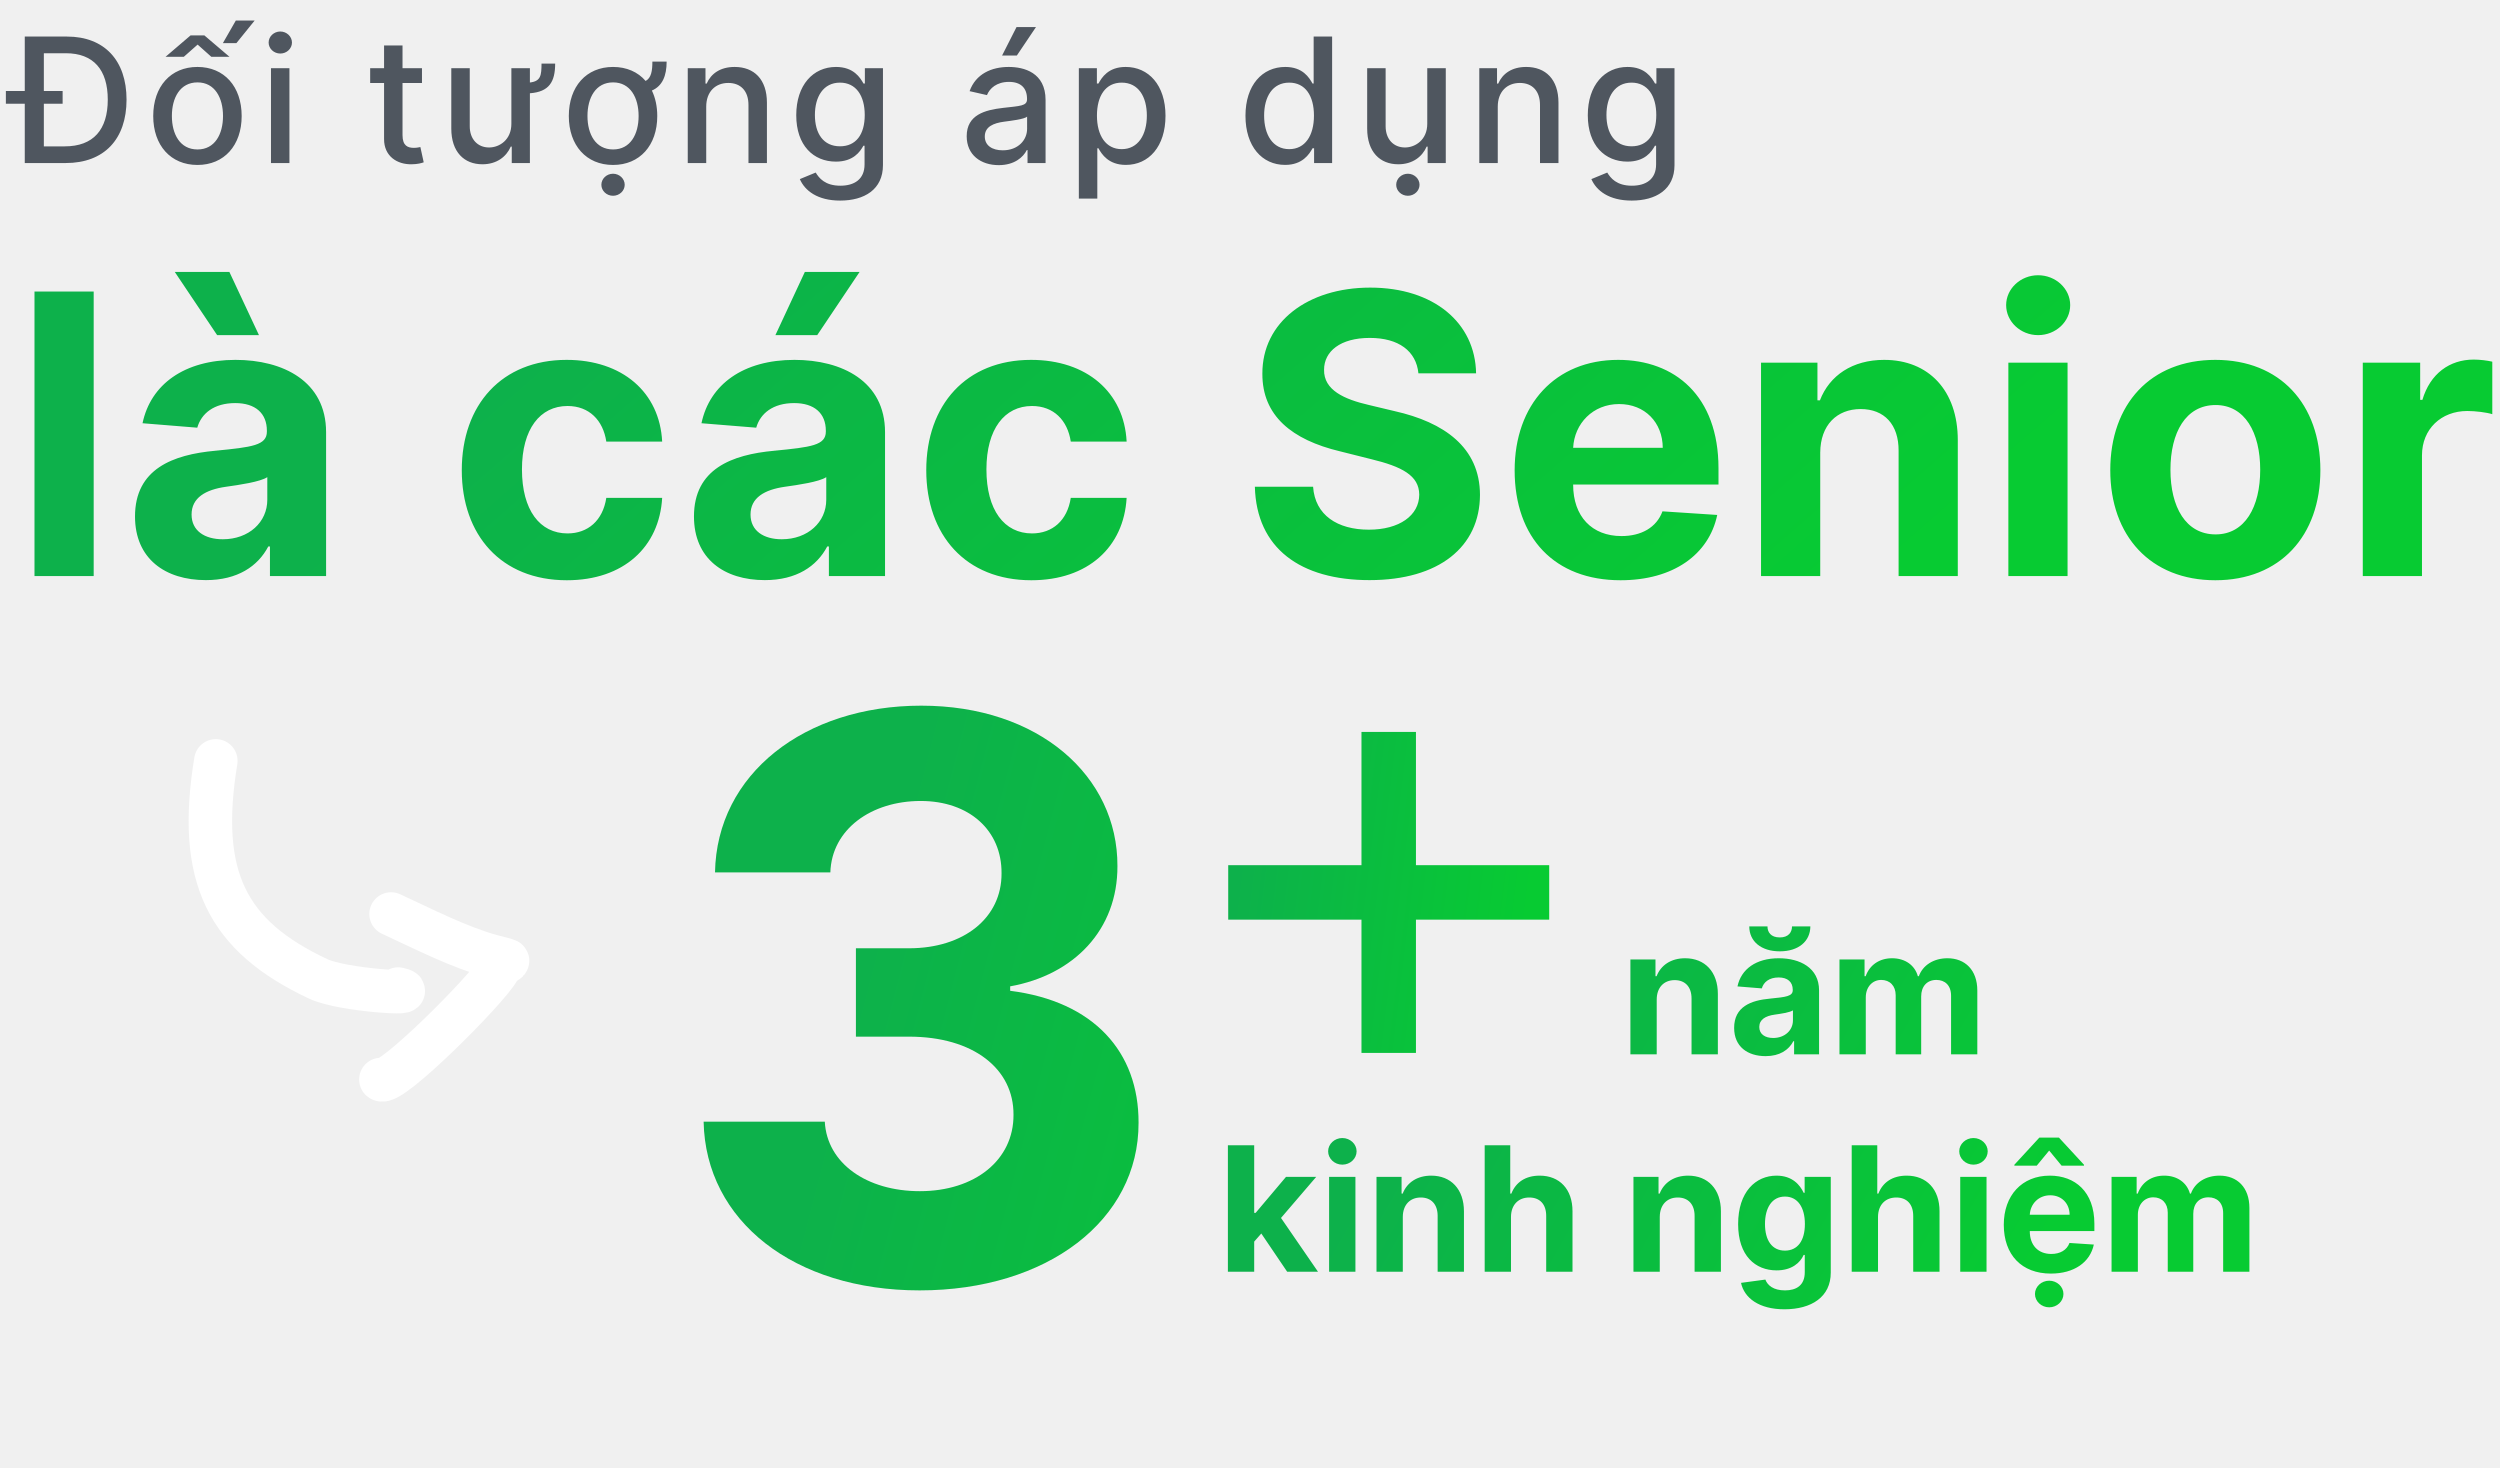
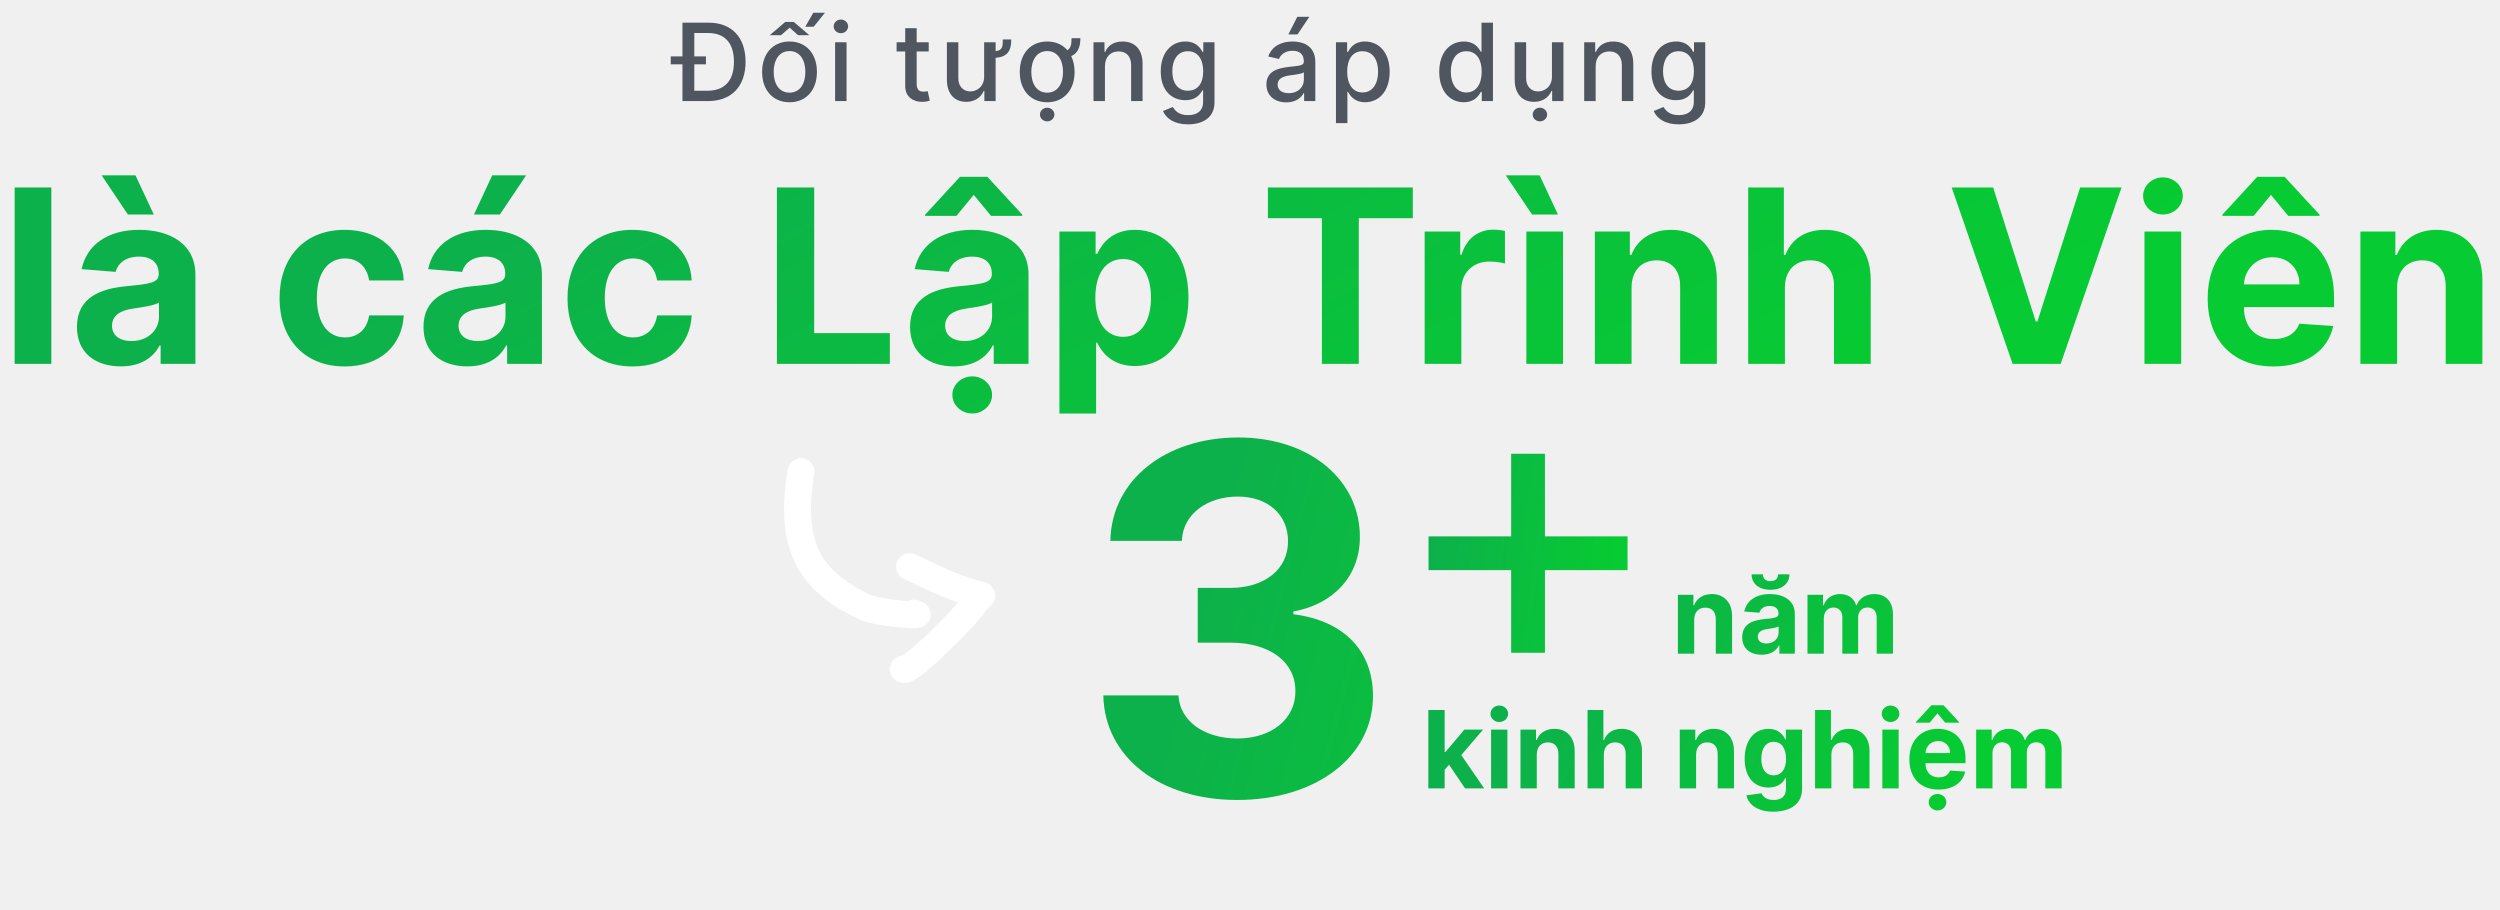
- <svg xmlns="http://www.w3.org/2000/svg" width="230" height="135" viewBox="0 0 230 135" fill="none">
-   <path d="M8.619 26.818H3.173V53H8.619V26.818ZM18.941 53.371C21.843 53.371 23.723 52.105 24.681 50.277H24.835V53H30V39.756C30 35.077 26.037 33.108 21.664 33.108C16.96 33.108 13.866 35.358 13.112 38.938L18.149 39.347C18.519 38.043 19.683 37.084 21.639 37.084C23.492 37.084 24.553 38.017 24.553 39.628V39.705C24.553 40.97 23.211 41.136 19.798 41.469C15.912 41.827 12.421 43.131 12.421 47.516C12.421 51.402 15.196 53.371 18.941 53.371ZM20.501 49.612C18.826 49.612 17.625 48.832 17.625 47.337C17.625 45.803 18.89 45.048 20.808 44.78C21.997 44.614 23.94 44.332 24.592 43.898V45.981C24.592 48.04 22.892 49.612 20.501 49.612ZM19.977 30.832H23.825L21.102 25.016H16.078L19.977 30.832ZM52.149 53.383C57.378 53.383 60.663 50.315 60.919 45.803H55.78C55.46 47.899 54.079 49.075 52.213 49.075C49.669 49.075 48.02 46.94 48.02 43.182C48.02 39.474 49.682 37.352 52.213 37.352C54.207 37.352 55.486 38.669 55.78 40.625H60.919C60.689 36.087 57.25 33.108 52.123 33.108C46.166 33.108 42.484 37.237 42.484 43.258C42.484 49.229 46.102 53.383 52.149 53.383ZM70.365 53.371C73.267 53.371 75.146 52.105 76.105 50.277H76.258V53H81.423V39.756C81.423 35.077 77.46 33.108 73.088 33.108C68.383 33.108 65.29 35.358 64.535 38.938L69.573 39.347C69.943 38.043 71.106 37.084 73.062 37.084C74.916 37.084 75.977 38.017 75.977 39.628V39.705C75.977 40.97 74.635 41.136 71.222 41.469C67.335 41.827 63.845 43.131 63.845 47.516C63.845 51.402 66.619 53.371 70.365 53.371ZM71.925 49.612C70.25 49.612 69.048 48.832 69.048 47.337C69.048 45.803 70.314 45.048 72.231 44.78C73.421 44.614 75.364 44.332 76.016 43.898V45.981C76.016 48.04 74.315 49.612 71.925 49.612ZM71.337 30.832H75.185L79.084 25.016H74.047L71.337 30.832ZM94.881 53.383C100.109 53.383 103.395 50.315 103.65 45.803H98.511C98.192 47.899 96.811 49.075 94.945 49.075C92.4 49.075 90.751 46.94 90.751 43.182C90.751 39.474 92.413 37.352 94.945 37.352C96.939 37.352 98.217 38.669 98.511 40.625H103.65C103.42 36.087 99.981 33.108 94.855 33.108C88.898 33.108 85.216 37.237 85.216 43.258C85.216 49.229 88.834 53.383 94.881 53.383ZM130.495 34.348H135.8C135.723 29.682 131.888 26.46 126.059 26.46C120.319 26.46 116.113 29.631 116.138 34.386C116.125 38.247 118.848 40.459 123.272 41.52L126.123 42.236C128.973 42.926 130.559 43.744 130.571 45.508C130.559 47.426 128.743 48.73 125.931 48.73C123.054 48.73 120.983 47.401 120.804 44.78H115.448C115.589 50.443 119.641 53.371 125.995 53.371C132.387 53.371 136.145 50.315 136.158 45.521C136.145 41.162 132.86 38.848 128.309 37.825L125.956 37.263C123.681 36.739 121.776 35.895 121.814 34.016C121.814 32.328 123.31 31.088 126.02 31.088C128.667 31.088 130.29 32.29 130.495 34.348ZM149.088 53.383C153.946 53.383 157.219 51.019 157.986 47.375L152.949 47.043C152.399 48.538 150.993 49.318 149.178 49.318C146.455 49.318 144.729 47.516 144.729 44.588V44.575H158.101V43.08C158.101 36.406 154.061 33.108 148.871 33.108C143.092 33.108 139.347 37.212 139.347 43.271C139.347 49.497 143.041 53.383 149.088 53.383ZM144.729 41.2C144.844 38.963 146.544 37.173 148.96 37.173C151.325 37.173 152.962 38.861 152.974 41.2H144.729ZM167.461 41.648C167.474 39.117 168.982 37.633 171.181 37.633C173.367 37.633 174.684 39.065 174.671 41.469V53H180.117V40.497C180.117 35.92 177.432 33.108 173.342 33.108C170.427 33.108 168.317 34.54 167.435 36.828H167.205V33.364H162.015V53H167.461V41.648ZM184.769 53H190.215V33.364H184.769V53ZM187.505 30.832C189.129 30.832 190.458 29.592 190.458 28.071C190.458 26.562 189.129 25.322 187.505 25.322C185.894 25.322 184.565 26.562 184.565 28.071C184.565 29.592 185.894 30.832 187.505 30.832ZM203.81 53.383C209.768 53.383 213.475 49.305 213.475 43.258C213.475 37.173 209.768 33.108 203.81 33.108C197.853 33.108 194.145 37.173 194.145 43.258C194.145 49.305 197.853 53.383 203.81 53.383ZM203.836 49.165C201.087 49.165 199.681 46.646 199.681 43.22C199.681 39.794 201.087 37.263 203.836 37.263C206.533 37.263 207.939 39.794 207.939 43.22C207.939 46.646 206.533 49.165 203.836 49.165ZM217.376 53H222.822V41.891C222.822 39.474 224.586 37.812 226.99 37.812C227.744 37.812 228.78 37.94 229.291 38.106V33.274C228.805 33.159 228.128 33.082 227.578 33.082C225.379 33.082 223.576 34.361 222.86 36.79H222.656V33.364H217.376V53Z" fill="url(#paint0_linear)" />
-   <path d="M152.418 91.954C152.423 90.829 153.094 90.171 154.071 90.171C155.043 90.171 155.628 90.807 155.622 91.875V97H158.043V91.443C158.043 89.409 156.849 88.159 155.031 88.159C153.736 88.159 152.798 88.796 152.406 89.812H152.304V88.273H149.997V97H152.418V91.954ZM162.439 97.165C163.729 97.165 164.564 96.602 164.99 95.79H165.058V97H167.354V91.114C167.354 89.034 165.592 88.159 163.649 88.159C161.558 88.159 160.183 89.159 159.848 90.75L162.087 90.932C162.251 90.352 162.768 89.926 163.638 89.926C164.462 89.926 164.933 90.341 164.933 91.057V91.091C164.933 91.653 164.337 91.727 162.82 91.875C161.092 92.034 159.541 92.614 159.541 94.562C159.541 96.29 160.774 97.165 162.439 97.165ZM164.865 85.227C164.865 85.761 164.547 86.244 163.74 86.244C162.911 86.244 162.604 85.75 162.609 85.227H160.933C160.933 86.602 162.018 87.523 163.74 87.523C165.462 87.523 166.547 86.602 166.553 85.227H164.865ZM163.132 95.494C162.388 95.494 161.854 95.148 161.854 94.483C161.854 93.801 162.416 93.466 163.268 93.347C163.797 93.273 164.661 93.148 164.95 92.954V93.881C164.95 94.796 164.195 95.494 163.132 95.494ZM169.232 97H171.652V91.761C171.652 90.796 172.266 90.153 173.072 90.153C173.868 90.153 174.402 90.699 174.402 91.557V97H176.749V91.671C176.749 90.767 177.266 90.153 178.146 90.153C178.919 90.153 179.499 90.636 179.499 91.608V97H181.913V91.131C181.913 89.239 180.788 88.159 179.163 88.159C177.885 88.159 176.891 88.812 176.533 89.812H176.442C176.163 88.801 175.271 88.159 174.072 88.159C172.896 88.159 172.004 88.784 171.641 89.812H171.538V88.273H169.232V97ZM112.966 117H115.386V114.227L116.04 113.483L118.42 117H121.256L117.852 112.051L121.091 108.273H118.312L115.517 111.585H115.386V105.364H112.966V117ZM122.278 117H124.699V108.273H122.278V117ZM123.494 107.148C124.216 107.148 124.807 106.597 124.807 105.92C124.807 105.25 124.216 104.699 123.494 104.699C122.778 104.699 122.188 105.25 122.188 105.92C122.188 106.597 122.778 107.148 123.494 107.148ZM129.058 111.955C129.064 110.83 129.734 110.17 130.712 110.17C131.683 110.17 132.268 110.807 132.263 111.875V117H134.683V111.443C134.683 109.409 133.49 108.159 131.672 108.159C130.376 108.159 129.439 108.795 129.047 109.812H128.945V108.273H126.638V117H129.058V111.955ZM139.011 111.955C139.017 110.83 139.705 110.17 140.693 110.17C141.676 110.17 142.256 110.801 142.25 111.875V117H144.67V111.443C144.676 109.398 143.472 108.159 141.653 108.159C140.33 108.159 139.443 108.784 139.045 109.812H138.943V105.364H136.591V117H139.011V111.955ZM152.699 111.955C152.705 110.83 153.375 110.17 154.352 110.17C155.324 110.17 155.909 110.807 155.903 111.875V117H158.324V111.443C158.324 109.409 157.131 108.159 155.312 108.159C154.017 108.159 153.08 108.795 152.688 109.812H152.585V108.273H150.278V117H152.699V111.955ZM164.163 120.455C166.658 120.455 168.43 119.318 168.43 117.085V108.273H166.027V109.739H165.936C165.612 109.028 164.902 108.159 163.442 108.159C161.527 108.159 159.908 109.648 159.908 112.619C159.908 115.523 161.482 116.875 163.447 116.875C164.839 116.875 165.618 116.176 165.936 115.455H166.038V117.051C166.038 118.25 165.271 118.716 164.22 118.716C163.152 118.716 162.612 118.25 162.413 117.722L160.175 118.023C160.464 119.398 161.811 120.455 164.163 120.455ZM164.214 115.057C163.027 115.057 162.379 114.114 162.379 112.608C162.379 111.125 163.016 110.085 164.214 110.085C165.391 110.085 166.05 111.08 166.05 112.608C166.05 114.148 165.379 115.057 164.214 115.057ZM172.777 111.955C172.783 110.83 173.47 110.17 174.459 110.17C175.442 110.17 176.021 110.801 176.016 111.875V117H178.436V111.443C178.442 109.398 177.237 108.159 175.419 108.159C174.095 108.159 173.209 108.784 172.811 109.812H172.709V105.364H170.357V117H172.777V111.955ZM180.341 117H182.761V108.273H180.341V117ZM181.557 107.148C182.278 107.148 182.869 106.597 182.869 105.92C182.869 105.25 182.278 104.699 181.557 104.699C180.841 104.699 180.25 105.25 180.25 105.92C180.25 106.597 180.841 107.148 181.557 107.148ZM188.678 117.17C190.837 117.17 192.291 116.119 192.632 114.5L190.393 114.352C190.149 115.017 189.524 115.364 188.717 115.364C187.507 115.364 186.74 114.562 186.74 113.261V113.256H192.683V112.591C192.683 109.625 190.888 108.159 188.581 108.159C186.013 108.159 184.348 109.983 184.348 112.676C184.348 115.443 185.99 117.17 188.678 117.17ZM187.382 107.239L188.524 105.852L189.666 107.239H191.729V107.159L189.422 104.659H187.621L185.32 107.159V107.239H187.382ZM186.74 111.756C186.791 110.761 187.547 109.966 188.621 109.966C189.672 109.966 190.399 110.716 190.405 111.756H186.74ZM188.524 120.273C189.246 120.273 189.837 119.722 189.837 119.045C189.837 118.375 189.246 117.824 188.524 117.824C187.808 117.824 187.217 118.375 187.217 119.045C187.217 119.722 187.808 120.273 188.524 120.273ZM194.263 117H196.683V111.761C196.683 110.795 197.297 110.153 198.104 110.153C198.899 110.153 199.433 110.699 199.433 111.557V117H201.78V111.67C201.78 110.767 202.297 110.153 203.178 110.153C203.95 110.153 204.53 110.636 204.53 111.608V117H206.945V111.131C206.945 109.239 205.82 108.159 204.195 108.159C202.916 108.159 201.922 108.812 201.564 109.812H201.473C201.195 108.801 200.303 108.159 199.104 108.159C197.928 108.159 197.036 108.784 196.672 109.812H196.57V108.273H194.263V117Z" fill="url(#paint1_linear)" />
-   <path d="M125.256 96.868H130.267V84.608H142.527V79.597H130.267V67.337H125.256V79.597H112.996V84.608H125.256V96.868Z" fill="url(#paint2_linear)" />
-   <path d="M84.599 118.716C96.361 118.716 104.773 112.247 104.747 103.298C104.773 96.778 100.631 92.125 92.935 91.153V90.744C98.79 89.696 102.83 85.554 102.804 79.673C102.83 71.415 95.594 64.921 84.753 64.921C74.014 64.921 65.935 71.21 65.781 80.261H76.392C76.52 76.273 80.176 73.69 84.702 73.69C89.176 73.69 92.168 76.401 92.142 80.338C92.168 84.454 88.665 87.242 83.628 87.242H78.744V95.372H83.628C89.56 95.372 93.267 98.338 93.242 102.557C93.267 106.724 89.688 109.588 84.625 109.588C79.742 109.588 76.085 107.031 75.881 103.196H64.733C64.912 112.349 73.094 118.716 84.599 118.716Z" fill="url(#paint3_linear)" />
-   <path d="M6.045 15C9.591 15 11.642 12.801 11.642 9.165C11.642 5.545 9.591 3.364 6.165 3.364H2.278V8.369H0.54V9.545H2.278V15H6.045ZM4.034 13.466V9.545H5.761V8.369H4.034V4.898H6.057C8.602 4.898 9.915 6.42 9.915 9.165C9.915 11.921 8.602 13.466 5.949 13.466H4.034ZM18.165 15.176C20.625 15.176 22.233 13.375 22.233 10.676C22.233 7.96 20.625 6.159 18.165 6.159C15.705 6.159 14.097 7.96 14.097 10.676C14.097 13.375 15.705 15.176 18.165 15.176ZM18.171 13.75C16.563 13.75 15.813 12.347 15.813 10.671C15.813 9 16.563 7.58 18.171 7.58C19.767 7.58 20.517 9 20.517 10.671C20.517 12.347 19.767 13.75 18.171 13.75ZM15.228 5.227H16.909L18.182 4.102L19.444 5.227H21.114L18.801 3.256H17.534L15.228 5.227ZM20.506 3.966H21.75L23.426 1.892H21.694L20.506 3.966ZM24.93 15H26.628V6.273H24.93V15ZM25.788 4.926C26.373 4.926 26.861 4.472 26.861 3.915C26.861 3.358 26.373 2.898 25.788 2.898C25.197 2.898 24.714 3.358 24.714 3.915C24.714 4.472 25.197 4.926 25.788 4.926ZM38.822 6.273H37.032V4.182H35.334V6.273H34.055V7.636H35.334V12.79C35.328 14.375 36.538 15.142 37.879 15.114C38.419 15.108 38.782 15.006 38.981 14.932L38.674 13.528C38.561 13.551 38.351 13.602 38.078 13.602C37.527 13.602 37.032 13.421 37.032 12.438V7.636H38.822V6.273ZM49.82 5.852C49.814 6.926 49.763 7.472 48.751 7.591V6.273H47.047V11.381C47.053 12.864 45.95 13.568 44.996 13.568C43.945 13.568 43.217 12.807 43.217 11.619V6.273H41.519V11.824C41.519 13.989 42.706 15.114 44.382 15.114C45.695 15.114 46.587 14.421 46.99 13.489H47.081V15H48.751V8.58C50.53 8.449 51.07 7.523 51.075 5.852H49.82ZM60.019 5.665C60.019 6.523 59.916 7.165 59.399 7.449C58.689 6.625 57.655 6.159 56.399 6.159C53.939 6.159 52.331 7.96 52.331 10.676C52.331 13.375 53.939 15.176 56.399 15.176C58.86 15.176 60.468 13.375 60.468 10.676C60.468 9.784 60.291 8.989 59.973 8.33C60.939 7.915 61.331 6.977 61.331 5.665H60.019ZM56.405 13.75C54.797 13.75 54.047 12.347 54.047 10.671C54.047 9 54.797 7.58 56.405 7.58C58.002 7.58 58.752 9 58.752 10.671C58.752 12.347 58.002 13.75 56.405 13.75ZM56.399 18.011C56.985 18.011 57.473 17.557 57.473 17C57.473 16.443 56.985 15.983 56.399 15.983C55.809 15.983 55.326 16.443 55.326 17C55.326 17.557 55.809 18.011 56.399 18.011ZM64.972 9.818C64.972 8.426 65.824 7.631 67.006 7.631C68.16 7.631 68.859 8.386 68.859 9.653V15H70.557V9.449C70.557 7.29 69.37 6.159 67.586 6.159C66.273 6.159 65.415 6.767 65.012 7.693H64.904V6.273H63.273V15H64.972V9.818ZM77.295 18.454C79.516 18.454 81.232 17.438 81.232 15.193V6.273H79.568V7.688H79.443C79.141 7.148 78.539 6.159 76.914 6.159C74.806 6.159 73.255 7.824 73.255 10.602C73.255 13.386 74.84 14.869 76.903 14.869C78.505 14.869 79.124 13.966 79.431 13.409H79.539V15.125C79.539 16.494 78.602 17.085 77.312 17.085C75.897 17.085 75.346 16.375 75.045 15.875L73.585 16.477C74.045 17.546 75.21 18.454 77.295 18.454ZM77.278 13.46C75.761 13.46 74.971 12.296 74.971 10.579C74.971 8.903 75.744 7.602 77.278 7.602C78.761 7.602 79.556 8.812 79.556 10.579C79.556 12.381 78.744 13.46 77.278 13.46ZM91.885 15.193C93.328 15.193 94.141 14.46 94.465 13.807H94.533V15H96.192V9.205C96.192 6.665 94.192 6.159 92.805 6.159C91.226 6.159 89.771 6.795 89.203 8.386L90.8 8.75C91.05 8.131 91.686 7.534 92.828 7.534C93.925 7.534 94.487 8.108 94.487 9.097V9.136C94.487 9.756 93.851 9.744 92.283 9.926C90.629 10.119 88.936 10.551 88.936 12.534C88.936 14.25 90.226 15.193 91.885 15.193ZM92.254 13.829C91.294 13.829 90.601 13.398 90.601 12.557C90.601 11.648 91.408 11.324 92.391 11.193C92.942 11.119 94.249 10.972 94.493 10.727V11.852C94.493 12.886 93.669 13.829 92.254 13.829ZM92.192 5.108H93.55L95.311 2.489H93.521L92.192 5.108ZM99.254 18.273H100.953V13.642H101.056C101.363 14.199 101.988 15.171 103.578 15.171C105.692 15.171 107.226 13.477 107.226 10.653C107.226 7.824 105.669 6.159 103.561 6.159C101.942 6.159 101.357 7.148 101.056 7.688H100.914V6.273H99.254V18.273ZM100.919 10.636C100.919 8.812 101.715 7.602 103.198 7.602C104.738 7.602 105.51 8.903 105.51 10.636C105.51 12.386 104.715 13.722 103.198 13.722C101.738 13.722 100.919 12.472 100.919 10.636ZM118.231 15.171C119.822 15.171 120.447 14.199 120.754 13.642H120.896V15H122.555V3.364H120.856V7.688H120.754C120.447 7.148 119.867 6.159 118.242 6.159C116.134 6.159 114.583 7.824 114.583 10.653C114.583 13.477 116.112 15.171 118.231 15.171ZM118.606 13.722C117.089 13.722 116.299 12.386 116.299 10.636C116.299 8.903 117.072 7.602 118.606 7.602C120.089 7.602 120.884 8.812 120.884 10.636C120.884 12.472 120.072 13.722 118.606 13.722ZM131.308 11.381C131.314 12.864 130.211 13.568 129.257 13.568C128.206 13.568 127.478 12.807 127.478 11.619V6.273H125.78V11.824C125.78 13.989 126.967 15.114 128.643 15.114C129.956 15.114 130.848 14.421 131.251 13.489H131.342V15H133.012V6.273H131.308V11.381ZM129.524 18.011C130.109 18.011 130.598 17.557 130.598 17C130.598 16.443 130.109 15.983 129.524 15.983C128.933 15.983 128.45 16.443 128.45 17C128.45 17.557 128.933 18.011 129.524 18.011ZM137.794 9.818C137.794 8.426 138.646 7.631 139.828 7.631C140.982 7.631 141.68 8.386 141.68 9.653V15H143.379V9.449C143.379 7.29 142.192 6.159 140.408 6.159C139.095 6.159 138.237 6.767 137.834 7.693H137.726V6.273H136.095V15H137.794V9.818ZM150.117 18.454C152.338 18.454 154.054 17.438 154.054 15.193V6.273H152.389V7.688H152.264C151.963 7.148 151.361 6.159 149.736 6.159C147.628 6.159 146.077 7.824 146.077 10.602C146.077 13.386 147.662 14.869 149.725 14.869C151.327 14.869 151.946 13.966 152.253 13.409H152.361V15.125C152.361 16.494 151.424 17.085 150.134 17.085C148.719 17.085 148.168 16.375 147.867 15.875L146.407 16.477C146.867 17.546 148.032 18.454 150.117 18.454ZM150.1 13.46C148.583 13.46 147.793 12.296 147.793 10.579C147.793 8.903 148.566 7.602 150.1 7.602C151.583 7.602 152.378 8.812 152.378 10.579C152.378 12.381 151.566 13.46 150.1 13.46Z" fill="#4F565F" />
-   <path d="M19.856 70C18.109 80.683 20.85 86.105 29.272 90.057C31.563 91.131 39.058 91.534 36.633 90.993" stroke="white" stroke-width="4" stroke-linecap="round" />
-   <path d="M35.977 84.088C38.807 85.396 42.296 87.179 45.273 87.978C47.641 88.613 46.486 88.1 45.848 89.216C44.761 91.116 35.842 100.028 35.041 99.313" stroke="white" stroke-width="4" stroke-linecap="round" />
+ <svg xmlns="http://www.w3.org/2000/svg" width="371" height="135" viewBox="0 0 371 135" fill="none">
+   <path d="M7.619 27.818H2.173V54H7.619V27.818ZM17.941 54.371C20.843 54.371 22.723 53.105 23.681 51.277H23.835V54H29V40.756C29 36.077 25.037 34.108 20.664 34.108C15.96 34.108 12.866 36.358 12.112 39.938L17.149 40.347C17.519 39.043 18.683 38.084 20.639 38.084C22.492 38.084 23.553 39.017 23.553 40.628V40.705C23.553 41.97 22.211 42.136 18.798 42.469C14.912 42.827 11.421 44.131 11.421 48.516C11.421 52.402 14.196 54.371 17.941 54.371ZM19.501 50.612C17.826 50.612 16.625 49.832 16.625 48.337C16.625 46.803 17.89 46.048 19.808 45.78C20.997 45.614 22.94 45.332 23.592 44.898V46.981C23.592 49.04 21.892 50.612 19.501 50.612ZM18.977 31.832H22.825L20.102 26.016H15.078L18.977 31.832ZM51.149 54.383C56.378 54.383 59.663 51.315 59.919 46.803H54.78C54.46 48.899 53.079 50.075 51.213 50.075C48.669 50.075 47.02 47.94 47.02 44.182C47.02 40.474 48.682 38.352 51.213 38.352C53.207 38.352 54.486 39.669 54.78 41.625H59.919C59.689 37.087 56.25 34.108 51.123 34.108C45.166 34.108 41.484 38.237 41.484 44.258C41.484 50.229 45.102 54.383 51.149 54.383ZM69.365 54.371C72.267 54.371 74.146 53.105 75.105 51.277H75.258V54H80.423V40.756C80.423 36.077 76.46 34.108 72.088 34.108C67.383 34.108 64.29 36.358 63.535 39.938L68.573 40.347C68.943 39.043 70.106 38.084 72.062 38.084C73.916 38.084 74.977 39.017 74.977 40.628V40.705C74.977 41.97 73.635 42.136 70.222 42.469C66.335 42.827 62.845 44.131 62.845 48.516C62.845 52.402 65.619 54.371 69.365 54.371ZM70.925 50.612C69.25 50.612 68.048 49.832 68.048 48.337C68.048 46.803 69.314 46.048 71.231 45.78C72.421 45.614 74.364 45.332 75.016 44.898V46.981C75.016 49.04 73.315 50.612 70.925 50.612ZM70.337 31.832H74.185L78.084 26.016H73.047L70.337 31.832ZM93.881 54.383C99.109 54.383 102.395 51.315 102.65 46.803H97.511C97.192 48.899 95.811 50.075 93.945 50.075C91.4 50.075 89.751 47.94 89.751 44.182C89.751 40.474 91.413 38.352 93.945 38.352C95.939 38.352 97.217 39.669 97.511 41.625H102.65C102.42 37.087 98.981 34.108 93.855 34.108C87.898 34.108 84.216 38.237 84.216 44.258C84.216 50.229 87.834 54.383 93.881 54.383ZM115.292 54H132.052V49.436H120.827V27.818H115.292V54ZM141.575 54.371C144.477 54.371 146.356 53.105 147.315 51.277H147.468V54H152.633V40.756C152.633 36.077 148.67 34.108 144.298 34.108C139.593 34.108 136.499 36.358 135.745 39.938L140.782 40.347C141.153 39.043 142.316 38.084 144.272 38.084C146.126 38.084 147.187 39.017 147.187 40.628V40.705C147.187 41.97 145.844 42.136 142.431 42.469C138.545 42.827 135.055 44.131 135.055 48.516C135.055 52.402 137.829 54.371 141.575 54.371ZM141.933 32.037L144.502 28.918L147.072 32.037H151.712V31.858L146.522 26.233H142.469L137.292 31.858V32.037H141.933ZM143.134 50.612C141.46 50.612 140.258 49.832 140.258 48.337C140.258 46.803 141.523 46.048 143.441 45.78C144.63 45.614 146.573 45.332 147.225 44.898V46.981C147.225 49.04 145.525 50.612 143.134 50.612ZM144.272 61.364C145.896 61.364 147.225 60.124 147.225 58.602C147.225 57.094 145.896 55.854 144.272 55.854C142.661 55.854 141.332 57.094 141.332 58.602C141.332 60.124 142.661 61.364 144.272 61.364ZM157.218 61.364H162.664V50.855H162.83C163.584 52.492 165.234 54.32 168.404 54.32C172.879 54.32 176.369 50.778 176.369 44.207C176.369 37.457 172.725 34.108 168.417 34.108C165.131 34.108 163.559 36.064 162.83 37.662H162.587V34.364H157.218V61.364ZM162.549 44.182C162.549 40.679 164.032 38.442 166.678 38.442C169.376 38.442 170.807 40.781 170.807 44.182C170.807 47.608 169.35 49.986 166.678 49.986C164.057 49.986 162.549 47.685 162.549 44.182ZM188.156 32.382H196.172V54H201.644V32.382H209.659V27.818H188.156V32.382ZM211.419 54H216.865V42.891C216.865 40.474 218.629 38.812 221.033 38.812C221.787 38.812 222.822 38.94 223.334 39.106V34.274C222.848 34.159 222.171 34.082 221.621 34.082C219.422 34.082 217.619 35.361 216.903 37.79H216.699V34.364H211.419V54ZM226.51 54H231.956V34.364H226.51V54ZM227.353 31.832H231.201L228.478 26.016H223.454L227.353 31.832ZM242.124 42.648C242.137 40.117 243.645 38.633 245.844 38.633C248.03 38.633 249.347 40.065 249.334 42.469V54H254.78V41.497C254.78 36.92 252.096 34.108 248.005 34.108C245.09 34.108 242.981 35.54 242.099 37.828H241.868V34.364H236.678V54H242.124V42.648ZM264.879 42.648C264.891 40.117 266.438 38.633 268.663 38.633C270.874 38.633 272.178 40.053 272.166 42.469V54H277.612V41.497C277.624 36.895 274.914 34.108 270.823 34.108C267.845 34.108 265.85 35.514 264.955 37.828H264.725V27.818H259.433V54H264.879V42.648ZM295.782 27.818H289.633L298.671 54H305.805L314.83 27.818H308.694L302.353 47.71H302.11L295.782 27.818ZM318.239 54H323.685V34.364H318.239V54ZM320.975 31.832C322.599 31.832 323.928 30.592 323.928 29.071C323.928 27.562 322.599 26.322 320.975 26.322C319.364 26.322 318.035 27.562 318.035 29.071C318.035 30.592 319.364 31.832 320.975 31.832ZM337.357 54.383C342.215 54.383 345.487 52.019 346.254 48.375L341.217 48.043C340.668 49.538 339.262 50.318 337.446 50.318C334.723 50.318 332.997 48.516 332.997 45.588V45.575H346.369V44.08C346.369 37.406 342.33 34.108 337.139 34.108C331.361 34.108 327.615 38.212 327.615 44.271C327.615 50.497 331.31 54.383 337.357 54.383ZM334.442 32.037L337.012 28.918L339.581 32.037H344.222V31.858L339.031 26.233H334.979L329.801 31.858V32.037H334.442ZM332.997 42.2C333.112 39.963 334.813 38.173 337.229 38.173C339.594 38.173 341.23 39.861 341.243 42.2H332.997ZM355.729 42.648C355.742 40.117 357.251 38.633 359.45 38.633C361.636 38.633 362.952 40.065 362.94 42.469V54H368.386V41.497C368.386 36.92 365.701 34.108 361.61 34.108C358.695 34.108 356.586 35.54 355.704 37.828H355.474V34.364H350.283V54H355.729V42.648Z" fill="url(#paint0_linear)" />
+   <path d="M251.418 91.954C251.423 90.829 252.094 90.171 253.071 90.171C254.043 90.171 254.628 90.807 254.622 91.875V97H257.043V91.443C257.043 89.409 255.849 88.159 254.031 88.159C252.736 88.159 251.798 88.796 251.406 89.812H251.304V88.273H248.997V97H251.418V91.954ZM261.439 97.165C262.729 97.165 263.564 96.602 263.99 95.79H264.058V97H266.354V91.114C266.354 89.034 264.592 88.159 262.649 88.159C260.558 88.159 259.183 89.159 258.848 90.75L261.087 90.932C261.251 90.352 261.768 89.926 262.638 89.926C263.462 89.926 263.933 90.341 263.933 91.057V91.091C263.933 91.653 263.337 91.727 261.82 91.875C260.092 92.034 258.541 92.614 258.541 94.562C258.541 96.29 259.774 97.165 261.439 97.165ZM263.865 85.227C263.865 85.761 263.547 86.244 262.74 86.244C261.911 86.244 261.604 85.75 261.609 85.227H259.933C259.933 86.602 261.018 87.523 262.74 87.523C264.462 87.523 265.547 86.602 265.553 85.227H263.865ZM262.132 95.494C261.388 95.494 260.854 95.148 260.854 94.483C260.854 93.801 261.416 93.466 262.268 93.347C262.797 93.273 263.661 93.148 263.95 92.954V93.881C263.95 94.796 263.195 95.494 262.132 95.494ZM268.232 97H270.652V91.761C270.652 90.796 271.266 90.153 272.072 90.153C272.868 90.153 273.402 90.699 273.402 91.557V97H275.749V91.671C275.749 90.767 276.266 90.153 277.146 90.153C277.919 90.153 278.499 90.636 278.499 91.608V97H280.913V91.131C280.913 89.239 279.788 88.159 278.163 88.159C276.885 88.159 275.891 88.812 275.533 89.812H275.442C275.163 88.801 274.271 88.159 273.072 88.159C271.896 88.159 271.004 88.784 270.641 89.812H270.538V88.273H268.232V97ZM211.966 117H214.386V114.227L215.04 113.483L217.42 117H220.256L216.852 112.051L220.091 108.273H217.312L214.517 111.585H214.386V105.364H211.966V117ZM221.278 117H223.699V108.273H221.278V117ZM222.494 107.148C223.216 107.148 223.807 106.597 223.807 105.92C223.807 105.25 223.216 104.699 222.494 104.699C221.778 104.699 221.188 105.25 221.188 105.92C221.188 106.597 221.778 107.148 222.494 107.148ZM228.058 111.955C228.064 110.83 228.734 110.17 229.712 110.17C230.683 110.17 231.268 110.807 231.263 111.875V117H233.683V111.443C233.683 109.409 232.49 108.159 230.672 108.159C229.376 108.159 228.439 108.795 228.047 109.812H227.945V108.273H225.638V117H228.058V111.955ZM238.011 111.955C238.017 110.83 238.705 110.17 239.693 110.17C240.676 110.17 241.256 110.801 241.25 111.875V117H243.67V111.443C243.676 109.398 242.472 108.159 240.653 108.159C239.33 108.159 238.443 108.784 238.045 109.812H237.943V105.364H235.591V117H238.011V111.955ZM251.699 111.955C251.705 110.83 252.375 110.17 253.352 110.17C254.324 110.17 254.909 110.807 254.903 111.875V117H257.324V111.443C257.324 109.409 256.131 108.159 254.312 108.159C253.017 108.159 252.08 108.795 251.688 109.812H251.585V108.273H249.278V117H251.699V111.955ZM263.163 120.455C265.658 120.455 267.43 119.318 267.43 117.085V108.273H265.027V109.739H264.936C264.612 109.028 263.902 108.159 262.442 108.159C260.527 108.159 258.908 109.648 258.908 112.619C258.908 115.523 260.482 116.875 262.447 116.875C263.839 116.875 264.618 116.176 264.936 115.455H265.038V117.051C265.038 118.25 264.271 118.716 263.22 118.716C262.152 118.716 261.612 118.25 261.413 117.722L259.175 118.023C259.464 119.398 260.811 120.455 263.163 120.455ZM263.214 115.057C262.027 115.057 261.379 114.114 261.379 112.608C261.379 111.125 262.016 110.085 263.214 110.085C264.391 110.085 265.05 111.08 265.05 112.608C265.05 114.148 264.379 115.057 263.214 115.057ZM271.777 111.955C271.783 110.83 272.47 110.17 273.459 110.17C274.442 110.17 275.021 110.801 275.016 111.875V117H277.436V111.443C277.442 109.398 276.237 108.159 274.419 108.159C273.095 108.159 272.209 108.784 271.811 109.812H271.709V105.364H269.357V117H271.777V111.955ZM279.341 117H281.761V108.273H279.341V117ZM280.557 107.148C281.278 107.148 281.869 106.597 281.869 105.92C281.869 105.25 281.278 104.699 280.557 104.699C279.841 104.699 279.25 105.25 279.25 105.92C279.25 106.597 279.841 107.148 280.557 107.148ZM287.678 117.17C289.837 117.17 291.291 116.119 291.632 114.5L289.393 114.352C289.149 115.017 288.524 115.364 287.717 115.364C286.507 115.364 285.74 114.562 285.74 113.261V113.256H291.683V112.591C291.683 109.625 289.888 108.159 287.581 108.159C285.013 108.159 283.348 109.983 283.348 112.676C283.348 115.443 284.99 117.17 287.678 117.17ZM286.382 107.239L287.524 105.852L288.666 107.239H290.729V107.159L288.422 104.659H286.621L284.32 107.159V107.239H286.382ZM285.74 111.756C285.791 110.761 286.547 109.966 287.621 109.966C288.672 109.966 289.399 110.716 289.405 111.756H285.74ZM287.524 120.273C288.246 120.273 288.837 119.722 288.837 119.045C288.837 118.375 288.246 117.824 287.524 117.824C286.808 117.824 286.217 118.375 286.217 119.045C286.217 119.722 286.808 120.273 287.524 120.273ZM293.263 117H295.683V111.761C295.683 110.795 296.297 110.153 297.104 110.153C297.899 110.153 298.433 110.699 298.433 111.557V117H300.78V111.67C300.78 110.767 301.297 110.153 302.178 110.153C302.95 110.153 303.53 110.636 303.53 111.608V117H305.945V111.131C305.945 109.239 304.82 108.159 303.195 108.159C301.916 108.159 300.922 108.812 300.564 109.812H300.473C300.195 108.801 299.303 108.159 298.104 108.159C296.928 108.159 296.036 108.784 295.672 109.812H295.57V108.273H293.263V117Z" fill="url(#paint1_linear)" />
+   <path d="M224.256 96.868H229.267V84.608H241.527V79.597H229.267V67.337H224.256V79.597H211.996V84.608H224.256V96.868Z" fill="url(#paint2_linear)" />
+   <path d="M183.599 118.716C195.361 118.716 203.773 112.247 203.747 103.298C203.773 96.778 199.631 92.125 191.935 91.153V90.744C197.79 89.696 201.83 85.554 201.804 79.673C201.83 71.415 194.594 64.921 183.753 64.921C173.014 64.921 164.935 71.21 164.781 80.261H175.392C175.52 76.273 179.176 73.69 183.702 73.69C188.176 73.69 191.168 76.401 191.142 80.338C191.168 84.454 187.665 87.242 182.628 87.242H177.744V95.372H182.628C188.56 95.372 192.267 98.338 192.241 102.557C192.267 106.724 188.688 109.588 183.625 109.588C178.741 109.588 175.085 107.031 174.881 103.196H163.733C163.912 112.349 172.094 118.716 183.599 118.716Z" fill="url(#paint3_linear)" />
+   <path d="M105.045 15C108.591 15 110.642 12.801 110.642 9.165C110.642 5.545 108.591 3.364 105.165 3.364H101.278V8.369H99.54V9.545H101.278V15H105.045ZM103.034 13.466V9.545H104.761V8.369H103.034V4.898H105.057C107.602 4.898 108.915 6.42 108.915 9.165C108.915 11.921 107.602 13.466 104.949 13.466H103.034ZM117.165 15.176C119.625 15.176 121.233 13.375 121.233 10.676C121.233 7.96 119.625 6.159 117.165 6.159C114.705 6.159 113.097 7.96 113.097 10.676C113.097 13.375 114.705 15.176 117.165 15.176ZM117.171 13.75C115.563 13.75 114.813 12.347 114.813 10.671C114.813 9 115.563 7.58 117.171 7.58C118.767 7.58 119.517 9 119.517 10.671C119.517 12.347 118.767 13.75 117.171 13.75ZM114.228 5.227H115.909L117.182 4.102L118.443 5.227H120.114L117.801 3.256H116.534L114.228 5.227ZM119.506 3.966H120.75L122.426 1.892H120.693L119.506 3.966ZM123.93 15H125.628V6.273H123.93V15ZM124.788 4.926C125.373 4.926 125.861 4.472 125.861 3.915C125.861 3.358 125.373 2.898 124.788 2.898C124.197 2.898 123.714 3.358 123.714 3.915C123.714 4.472 124.197 4.926 124.788 4.926ZM137.822 6.273H136.032V4.182H134.334V6.273H133.055V7.636H134.334V12.79C134.328 14.375 135.538 15.142 136.879 15.114C137.419 15.108 137.782 15.006 137.981 14.932L137.674 13.528C137.561 13.551 137.351 13.602 137.078 13.602C136.527 13.602 136.032 13.421 136.032 12.438V7.636H137.822V6.273ZM148.82 5.852C148.814 6.926 148.763 7.472 147.751 7.591V6.273H146.047V11.381C146.053 12.864 144.95 13.568 143.996 13.568C142.945 13.568 142.217 12.807 142.217 11.619V6.273H140.518V11.824C140.518 13.989 141.706 15.114 143.382 15.114C144.695 15.114 145.587 14.421 145.99 13.489H146.081V15H147.751V8.58C149.53 8.449 150.07 7.523 150.075 5.852H148.82ZM159.019 5.665C159.019 6.523 158.916 7.165 158.399 7.449C157.689 6.625 156.655 6.159 155.399 6.159C152.939 6.159 151.331 7.96 151.331 10.676C151.331 13.375 152.939 15.176 155.399 15.176C157.86 15.176 159.468 13.375 159.468 10.676C159.468 9.784 159.291 8.989 158.973 8.33C159.939 7.915 160.331 6.977 160.331 5.665H159.019ZM155.405 13.75C153.797 13.75 153.047 12.347 153.047 10.671C153.047 9 153.797 7.58 155.405 7.58C157.002 7.58 157.752 9 157.752 10.671C157.752 12.347 157.002 13.75 155.405 13.75ZM155.399 18.011C155.985 18.011 156.473 17.557 156.473 17C156.473 16.443 155.985 15.983 155.399 15.983C154.809 15.983 154.326 16.443 154.326 17C154.326 17.557 154.809 18.011 155.399 18.011ZM163.972 9.818C163.972 8.426 164.824 7.631 166.006 7.631C167.16 7.631 167.859 8.386 167.859 9.653V15H169.557V9.449C169.557 7.29 168.37 6.159 166.586 6.159C165.273 6.159 164.415 6.767 164.012 7.693H163.904V6.273H162.273V15H163.972V9.818ZM176.295 18.454C178.516 18.454 180.232 17.438 180.232 15.193V6.273H178.568V7.688H178.443C178.141 7.148 177.539 6.159 175.914 6.159C173.806 6.159 172.255 7.824 172.255 10.602C172.255 13.386 173.84 14.869 175.903 14.869C177.505 14.869 178.124 13.966 178.431 13.409H178.539V15.125C178.539 16.494 177.602 17.085 176.312 17.085C174.897 17.085 174.346 16.375 174.045 15.875L172.585 16.477C173.045 17.546 174.21 18.454 176.295 18.454ZM176.278 13.46C174.761 13.46 173.971 12.296 173.971 10.579C173.971 8.903 174.744 7.602 176.278 7.602C177.761 7.602 178.556 8.812 178.556 10.579C178.556 12.381 177.744 13.46 176.278 13.46ZM190.885 15.193C192.328 15.193 193.141 14.46 193.464 13.807H193.533V15H195.192V9.205C195.192 6.665 193.192 6.159 191.805 6.159C190.226 6.159 188.771 6.795 188.203 8.386L189.8 8.75C190.05 8.131 190.686 7.534 191.828 7.534C192.925 7.534 193.487 8.108 193.487 9.097V9.136C193.487 9.756 192.851 9.744 191.283 9.926C189.629 10.119 187.936 10.551 187.936 12.534C187.936 14.25 189.226 15.193 190.885 15.193ZM191.254 13.829C190.294 13.829 189.601 13.398 189.601 12.557C189.601 11.648 190.408 11.324 191.391 11.193C191.942 11.119 193.249 10.972 193.493 10.727V11.852C193.493 12.886 192.669 13.829 191.254 13.829ZM191.192 5.108H192.55L194.311 2.489H192.521L191.192 5.108ZM198.255 18.273H199.953V13.642H200.056C200.363 14.199 200.988 15.171 202.578 15.171C204.692 15.171 206.226 13.477 206.226 10.653C206.226 7.824 204.669 6.159 202.561 6.159C200.942 6.159 200.357 7.148 200.056 7.688H199.914V6.273H198.255V18.273ZM199.919 10.636C199.919 8.812 200.715 7.602 202.198 7.602C203.738 7.602 204.51 8.903 204.51 10.636C204.51 12.386 203.715 13.722 202.198 13.722C200.738 13.722 199.919 12.472 199.919 10.636ZM217.231 15.171C218.822 15.171 219.447 14.199 219.754 13.642H219.896V15H221.555V3.364H219.856V7.688H219.754C219.447 7.148 218.867 6.159 217.242 6.159C215.134 6.159 213.583 7.824 213.583 10.653C213.583 13.477 215.112 15.171 217.231 15.171ZM217.606 13.722C216.089 13.722 215.299 12.386 215.299 10.636C215.299 8.903 216.072 7.602 217.606 7.602C219.089 7.602 219.884 8.812 219.884 10.636C219.884 12.472 219.072 13.722 217.606 13.722ZM230.308 11.381C230.314 12.864 229.211 13.568 228.257 13.568C227.206 13.568 226.478 12.807 226.478 11.619V6.273H224.78V11.824C224.78 13.989 225.967 15.114 227.643 15.114C228.956 15.114 229.848 14.421 230.251 13.489H230.342V15H232.012V6.273H230.308V11.381ZM228.524 18.011C229.109 18.011 229.598 17.557 229.598 17C229.598 16.443 229.109 15.983 228.524 15.983C227.933 15.983 227.45 16.443 227.45 17C227.45 17.557 227.933 18.011 228.524 18.011ZM236.794 9.818C236.794 8.426 237.646 7.631 238.828 7.631C239.982 7.631 240.68 8.386 240.68 9.653V15H242.379V9.449C242.379 7.29 241.192 6.159 239.408 6.159C238.095 6.159 237.237 6.767 236.834 7.693H236.726V6.273H235.095V15H236.794V9.818ZM249.117 18.454C251.338 18.454 253.054 17.438 253.054 15.193V6.273H251.389V7.688H251.264C250.963 7.148 250.361 6.159 248.736 6.159C246.628 6.159 245.077 7.824 245.077 10.602C245.077 13.386 246.662 14.869 248.725 14.869C250.327 14.869 250.946 13.966 251.253 13.409H251.361V15.125C251.361 16.494 250.424 17.085 249.134 17.085C247.719 17.085 247.168 16.375 246.867 15.875L245.407 16.477C245.867 17.546 247.032 18.454 249.117 18.454ZM249.1 13.46C247.583 13.46 246.793 12.296 246.793 10.579C246.793 8.903 247.566 7.602 249.1 7.602C250.583 7.602 251.378 8.812 251.378 10.579C251.378 12.381 250.566 13.46 249.1 13.46Z" fill="#4F565F" />
+   <path d="M118.856 70C117.109 80.683 119.85 86.105 128.272 90.057C130.563 91.131 138.058 91.534 135.633 90.993" stroke="white" stroke-width="4" stroke-linecap="round" />
+   <path d="M134.977 84.088C137.807 85.397 141.296 87.179 144.273 87.978C146.641 88.613 145.486 88.1 144.848 89.216C143.761 91.116 134.842 100.028 134.041 99.313" stroke="white" stroke-width="4" stroke-linecap="round" />
  <defs>
-     <linearGradient id="paint0_linear" x1="56.573" y1="25.723" x2="120.938" y2="99.661" gradientUnits="userSpaceOnUse">
+     <linearGradient id="paint0_linear" x1="90.034" y1="26.723" x2="144.224" y2="127.574" gradientUnits="userSpaceOnUse">
      <stop stop-color="#0DB14B" />
      <stop offset="1" stop-color="#07CB32" />
    </linearGradient>
-     <linearGradient id="paint1_linear" x1="136.753" y1="88.021" x2="187.255" y2="116.445" gradientUnits="userSpaceOnUse">
+     <linearGradient id="paint1_linear" x1="235.753" y1="88.021" x2="286.255" y2="116.445" gradientUnits="userSpaceOnUse">
      <stop stop-color="#0DB14B" />
      <stop offset="1" stop-color="#07CB32" />
    </linearGradient>
-     <linearGradient id="paint2_linear" x1="117.192" y1="52.34" x2="144.173" y2="55.631" gradientUnits="userSpaceOnUse">
+     <linearGradient id="paint2_linear" x1="216.192" y1="52.34" x2="243.173" y2="55.631" gradientUnits="userSpaceOnUse">
      <stop stop-color="#0DB14B" />
      <stop offset="1" stop-color="#07CB32" />
    </linearGradient>
-     <linearGradient id="paint3_linear" x1="85.753" y1="63.271" x2="148.08" y2="79.4" gradientUnits="userSpaceOnUse">
+     <linearGradient id="paint3_linear" x1="184.753" y1="63.271" x2="247.08" y2="79.4" gradientUnits="userSpaceOnUse">
      <stop stop-color="#0DB14B" />
      <stop offset="1" stop-color="#07CB32" />
    </linearGradient>
  </defs>
</svg>
